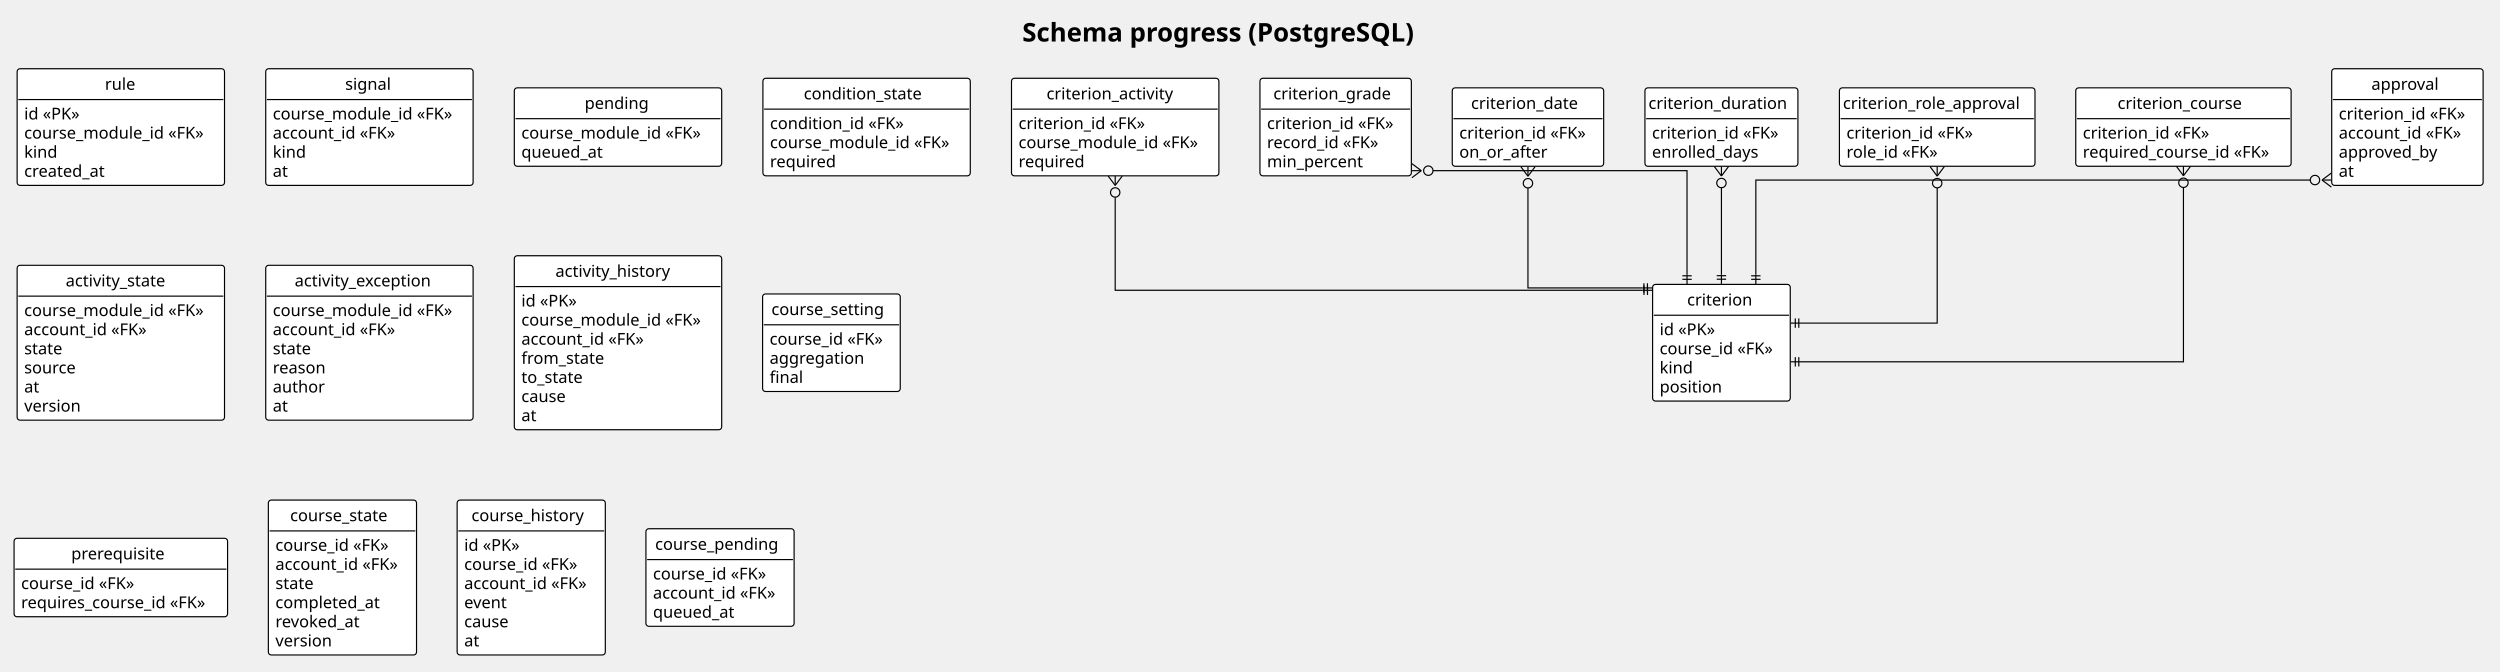
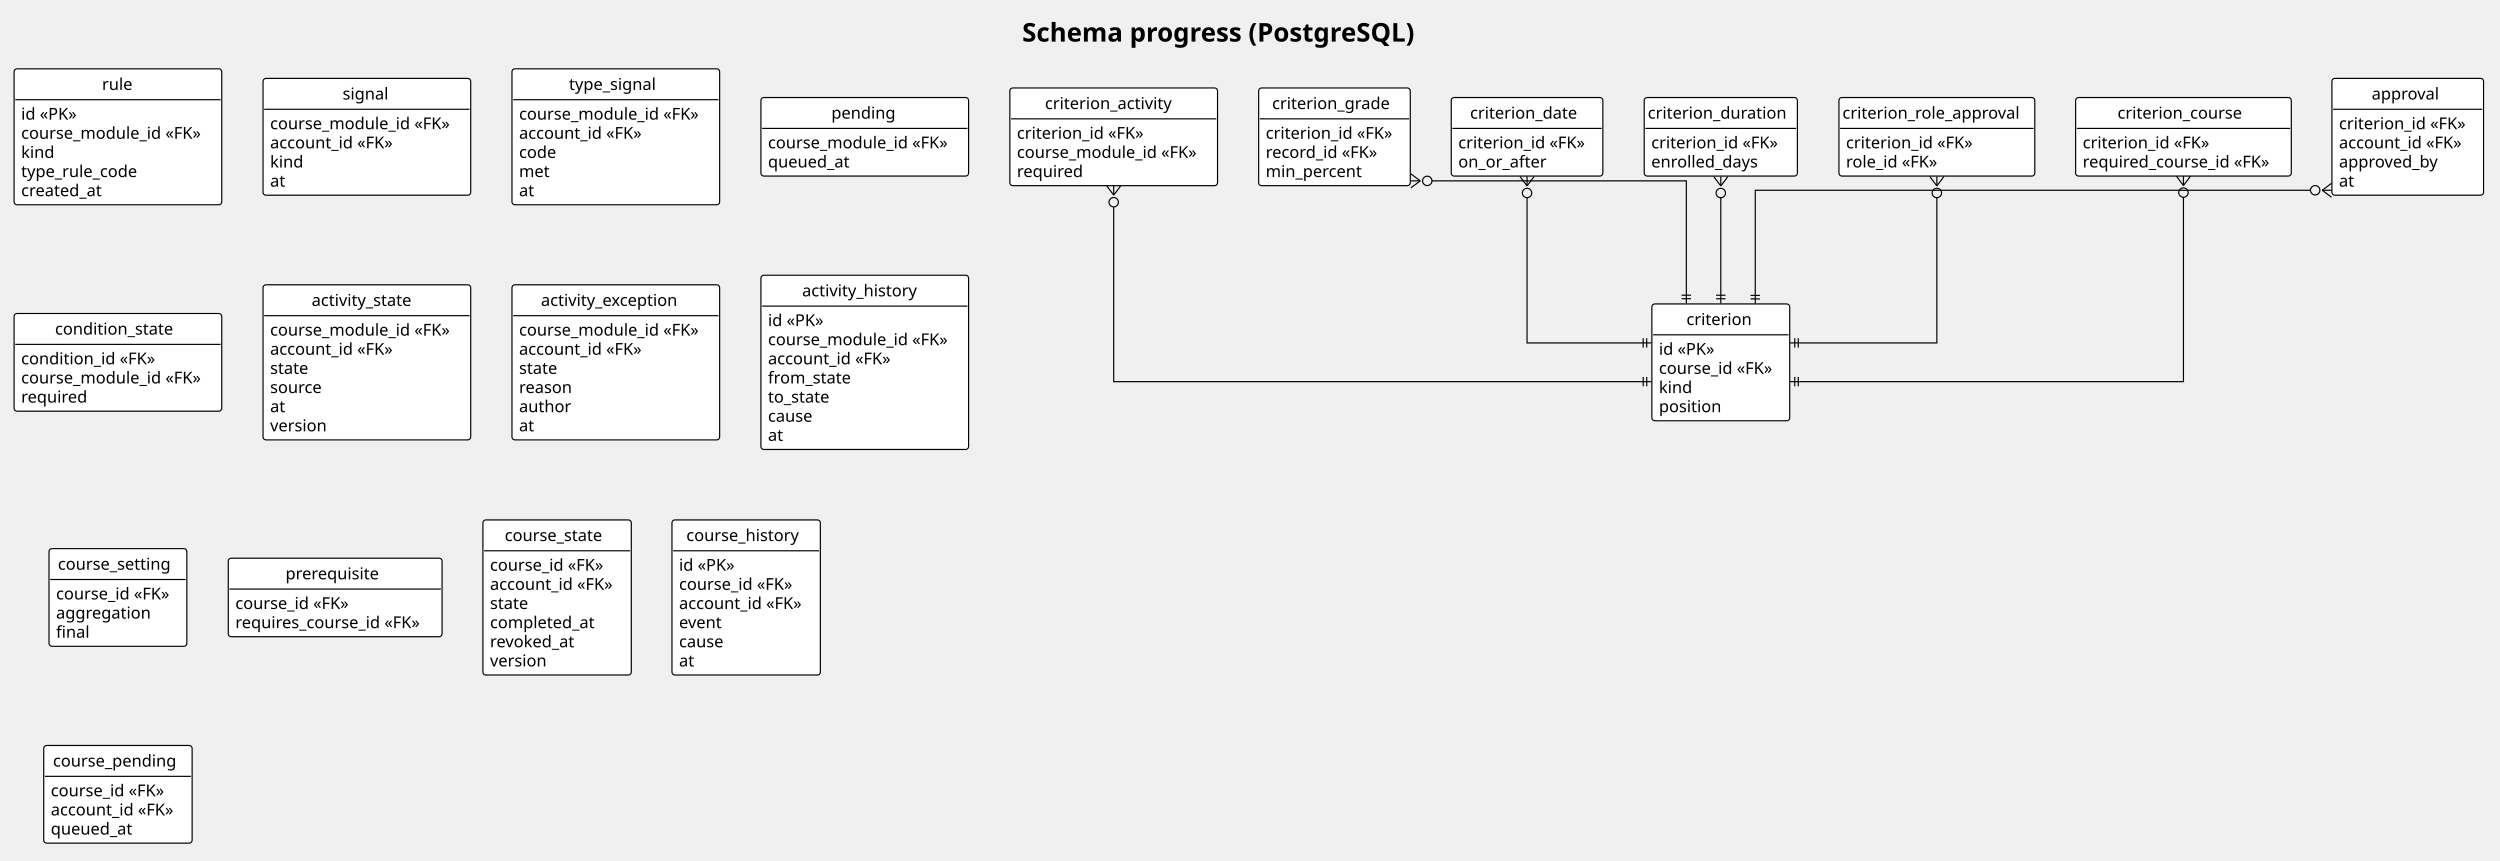
- <svg xmlns="http://www.w3.org/2000/svg" version="1.1" data-diagram-type="CLASS" style="width:2132px;height:573px;background:#FFFFFF;" width="2132px" height="573px" viewBox="0 0 2132 573" zoomAndPan="magnify" preserveAspectRatio="none" contentStyleType="text/css">
+ <svg xmlns="http://www.w3.org/2000/svg" version="1.1" data-diagram-type="CLASS" style="width:2129px;height:733px;background:#FFFFFF;" width="2129px" height="733px" viewBox="0 0 2129 733" zoomAndPan="magnify" preserveAspectRatio="none" contentStyleType="text/css">
  <defs />
  <g font-family="sans-serif" lengthAdjust="spacing">
    <g class="title" data-source-line="5">
-       <text x="871.79" y="35.421" fill="#000" font-size="22" textLength="387.02" font-weight="700" font-family="Verdana">Schema progress (PostgreSQL)</text>
+       <text x="870.485" y="35.421" fill="#000" font-size="22" textLength="387.02" font-weight="700" font-family="Verdana">Schema progress (PostgreSQL)</text>
    </g>
    <g class="entity" data-qualified-name="rule" id="ent0001" data-source-line="7">
-       <rect x="14.61" y="58.609" width="176.855" height="99.484" fill="#FFF" style="stroke:#000;stroke-width:1;" rx="2.5" ry="2.5" />
-       <text x="89.472" y="76.604" fill="#000" font-size="14" textLength="27.132" font-family="Verdana">rule</text>
-       <line x1="15.61" y1="84.906" x2="190.465" y2="84.906" style="stroke:#000;stroke-width:1;" />
-       <text x="20.61" y="101.901" fill="#000" font-size="14" textLength="51.98" font-family="Verdana">id «PK»</text>
-       <text x="20.61" y="118.198" fill="#000" font-size="14" textLength="164.855" font-family="Verdana">course_module_id «FK»</text>
-       <text x="20.61" y="134.495" fill="#000" font-size="14" textLength="29.757" font-family="Verdana">kind</text>
-       <text x="20.61" y="150.792" fill="#000" font-size="14" textLength="74.703" font-family="Verdana">created_at</text>
-     </g>
-     <g class="entity" data-qualified-name="signal" id="ent0002" data-source-line="13">
-       <rect x="226.61" y="58.609" width="176.855" height="99.484" fill="#FFF" style="stroke:#000;stroke-width:1;" rx="2.5" ry="2.5" />
-       <text x="294.332" y="76.604" fill="#000" font-size="14" textLength="41.412" font-family="Verdana">signal</text>
-       <line x1="227.61" y1="84.906" x2="402.465" y2="84.906" style="stroke:#000;stroke-width:1;" />
-       <text x="232.61" y="101.901" fill="#000" font-size="14" textLength="164.855" font-family="Verdana">course_module_id «FK»</text>
-       <text x="232.61" y="118.198" fill="#000" font-size="14" textLength="114.365" font-family="Verdana">account_id «FK»</text>
-       <text x="232.61" y="134.495" fill="#000" font-size="14" textLength="29.757" font-family="Verdana">kind</text>
-       <text x="232.61" y="150.792" fill="#000" font-size="14" textLength="14.068" font-family="Verdana">at</text>
-     </g>
-     <g class="entity" data-qualified-name="pending" id="ent0003" data-source-line="19">
-       <rect x="438.61" y="74.909" width="176.855" height="66.891" fill="#FFF" style="stroke:#000;stroke-width:1;" rx="2.5" ry="2.5" />
-       <text x="498.583" y="92.904" fill="#000" font-size="14" textLength="56.909" font-family="Verdana">pending</text>
-       <line x1="439.61" y1="101.206" x2="614.465" y2="101.206" style="stroke:#000;stroke-width:1;" />
-       <text x="444.61" y="118.201" fill="#000" font-size="14" textLength="164.855" font-family="Verdana">course_module_id «FK»</text>
-       <text x="444.61" y="134.498" fill="#000" font-size="14" textLength="73.814" font-family="Verdana">queued_at</text>
-     </g>
-     <g class="entity" data-qualified-name="condition_state" id="ent0004" data-source-line="23">
-       <rect x="650.61" y="66.759" width="176.855" height="83.188" fill="#FFF" style="stroke:#000;stroke-width:1;" rx="2.5" ry="2.5" />
-       <text x="685.441" y="84.754" fill="#000" font-size="14" textLength="107.194" font-family="Verdana">condition_state</text>
-       <line x1="651.61" y1="93.056" x2="826.465" y2="93.056" style="stroke:#000;stroke-width:1;" />
-       <text x="656.61" y="110.051" fill="#000" font-size="14" textLength="123.32" font-family="Verdana">condition_id «FK»</text>
-       <text x="656.61" y="126.348" fill="#000" font-size="14" textLength="164.855" font-family="Verdana">course_module_id «FK»</text>
-       <text x="656.61" y="142.645" fill="#000" font-size="14" textLength="59.274" font-family="Verdana">required</text>
-     </g>
-     <g class="entity" data-qualified-name="activity_state" id="ent0005" data-source-line="28">
-       <rect x="14.61" y="226.249" width="176.855" height="132.078" fill="#FFF" style="stroke:#000;stroke-width:1;" rx="2.5" ry="2.5" />
-       <text x="56.003" y="244.244" fill="#000" font-size="14" textLength="94.069" font-family="Verdana">activity_state</text>
-       <line x1="15.61" y1="252.546" x2="190.465" y2="252.546" style="stroke:#000;stroke-width:1;" />
-       <text x="20.61" y="269.541" fill="#000" font-size="14" textLength="164.855" font-family="Verdana">course_module_id «FK»</text>
-       <text x="20.61" y="285.838" fill="#000" font-size="14" textLength="114.365" font-family="Verdana">account_id «FK»</text>
-       <text x="20.61" y="302.135" fill="#000" font-size="14" textLength="35.465" font-family="Verdana">state</text>
-       <text x="20.61" y="318.432" fill="#000" font-size="14" textLength="46.799" font-family="Verdana">source</text>
-       <text x="20.61" y="334.729" fill="#000" font-size="14" textLength="14.068" font-family="Verdana">at</text>
-       <text x="20.61" y="351.026" fill="#000" font-size="14" textLength="51.276" font-family="Verdana">version</text>
-     </g>
-     <g class="entity" data-qualified-name="activity_exception" id="ent0006" data-source-line="36">
-       <rect x="226.61" y="226.249" width="176.855" height="132.078" fill="#FFF" style="stroke:#000;stroke-width:1;" rx="2.5" ry="2.5" />
-       <text x="251.279" y="244.244" fill="#000" font-size="14" textLength="127.518" font-family="Verdana">activity_exception</text>
-       <line x1="227.61" y1="252.546" x2="402.465" y2="252.546" style="stroke:#000;stroke-width:1;" />
-       <text x="232.61" y="269.541" fill="#000" font-size="14" textLength="164.855" font-family="Verdana">course_module_id «FK»</text>
-       <text x="232.61" y="285.838" fill="#000" font-size="14" textLength="114.365" font-family="Verdana">account_id «FK»</text>
-       <text x="232.61" y="302.135" fill="#000" font-size="14" textLength="35.465" font-family="Verdana">state</text>
-       <text x="232.61" y="318.432" fill="#000" font-size="14" textLength="47.681" font-family="Verdana">reason</text>
-       <text x="232.61" y="334.729" fill="#000" font-size="14" textLength="46.136" font-family="Verdana">author</text>
-       <text x="232.61" y="351.026" fill="#000" font-size="14" textLength="14.068" font-family="Verdana">at</text>
-     </g>
-     <g class="entity" data-qualified-name="activity_history" id="ent0007" data-source-line="44">
-       <rect x="438.61" y="218.099" width="176.855" height="148.375" fill="#FFF" style="stroke:#000;stroke-width:1;" rx="2.5" ry="2.5" />
-       <text x="473.659" y="236.094" fill="#000" font-size="14" textLength="106.757" font-family="Verdana">activity_history</text>
-       <line x1="439.61" y1="244.396" x2="614.465" y2="244.396" style="stroke:#000;stroke-width:1;" />
-       <text x="444.61" y="261.391" fill="#000" font-size="14" textLength="51.98" font-family="Verdana">id «PK»</text>
-       <text x="444.61" y="277.688" fill="#000" font-size="14" textLength="164.855" font-family="Verdana">course_module_id «FK»</text>
-       <text x="444.61" y="293.985" fill="#000" font-size="14" textLength="114.365" font-family="Verdana">account_id «FK»</text>
-       <text x="444.61" y="310.282" fill="#000" font-size="14" textLength="75.353" font-family="Verdana">from_state</text>
-       <text x="444.61" y="326.579" fill="#000" font-size="14" textLength="56.52" font-family="Verdana">to_state</text>
-       <text x="444.61" y="342.876" fill="#000" font-size="14" textLength="41.057" font-family="Verdana">cause</text>
-       <text x="444.61" y="359.173" fill="#000" font-size="14" textLength="14.068" font-family="Verdana">at</text>
-     </g>
-     <g class="entity" data-qualified-name="course_setting" id="ent0008" data-source-line="53">
-       <rect x="650.34" y="250.689" width="117.39" height="83.188" fill="#FFF" style="stroke:#000;stroke-width:1;" rx="2.5" ry="2.5" />
-       <text x="657.868" y="268.684" fill="#000" font-size="14" textLength="102.334" font-family="Verdana">course_setting</text>
-       <line x1="651.34" y1="276.986" x2="766.73" y2="276.986" style="stroke:#000;stroke-width:1;" />
-       <text x="656.34" y="293.981" fill="#000" font-size="14" textLength="105.39" font-family="Verdana">course_id «FK»</text>
-       <text x="656.34" y="310.278" fill="#000" font-size="14" textLength="85.005" font-family="Verdana">aggregation</text>
-       <text x="656.34" y="326.575" fill="#000" font-size="14" textLength="30.16" font-family="Verdana">final</text>
-     </g>
-     <g class="entity" data-qualified-name="criterion" id="ent0009" data-source-line="58">
-       <rect x="1409.34" y="242.539" width="117.39" height="99.484" fill="#FFF" style="stroke:#000;stroke-width:1;" rx="2.5" ry="2.5" />
-       <text x="1438.77" y="260.534" fill="#000" font-size="14" textLength="58.529" font-family="Verdana">criterion</text>
-       <line x1="1410.34" y1="268.836" x2="1525.73" y2="268.836" style="stroke:#000;stroke-width:1;" />
-       <text x="1415.34" y="285.831" fill="#000" font-size="14" textLength="51.98" font-family="Verdana">id «PK»</text>
-       <text x="1415.34" y="302.128" fill="#000" font-size="14" textLength="105.39" font-family="Verdana">course_id «FK»</text>
-       <text x="1415.34" y="318.425" fill="#000" font-size="14" textLength="29.757" font-family="Verdana">kind</text>
-       <text x="1415.34" y="334.722" fill="#000" font-size="14" textLength="55.453" font-family="Verdana">position</text>
-     </g>
-     <g class="entity" data-qualified-name="criterion_activity" id="ent0010" data-source-line="64">
-       <rect x="862.61" y="66.759" width="176.855" height="83.188" fill="#FFF" style="stroke:#000;stroke-width:1;" rx="2.5" ry="2.5" />
-       <text x="892.471" y="84.754" fill="#000" font-size="14" textLength="117.134" font-family="Verdana">criterion_activity</text>
-       <line x1="863.61" y1="93.056" x2="1038.465" y2="93.056" style="stroke:#000;stroke-width:1;" />
-       <text x="868.61" y="110.051" fill="#000" font-size="14" textLength="117.12" font-family="Verdana">criterion_id «FK»</text>
-       <text x="868.61" y="126.348" fill="#000" font-size="14" textLength="164.855" font-family="Verdana">course_module_id «FK»</text>
-       <text x="868.61" y="142.645" fill="#000" font-size="14" textLength="59.274" font-family="Verdana">required</text>
-     </g>
-     <g class="entity" data-qualified-name="criterion_grade" id="ent0011" data-source-line="69">
-       <rect x="1074.48" y="66.759" width="129.12" height="83.188" fill="#FFF" style="stroke:#000;stroke-width:1;" rx="2.5" ry="2.5" />
-       <text x="1085.915" y="84.754" fill="#000" font-size="14" textLength="106.251" font-family="Verdana">criterion_grade</text>
-       <line x1="1075.48" y1="93.056" x2="1202.6" y2="93.056" style="stroke:#000;stroke-width:1;" />
-       <text x="1080.48" y="110.051" fill="#000" font-size="14" textLength="117.12" font-family="Verdana">criterion_id «FK»</text>
-       <text x="1080.48" y="126.348" fill="#000" font-size="14" textLength="103.865" font-family="Verdana">record_id «FK»</text>
-       <text x="1080.48" y="142.645" fill="#000" font-size="14" textLength="87.329" font-family="Verdana">min_percent</text>
-     </g>
-     <g class="entity" data-qualified-name="criterion_date" id="ent0012" data-source-line="74">
-       <rect x="1238.48" y="74.909" width="129.12" height="66.891" fill="#FFF" style="stroke:#000;stroke-width:1;" rx="2.5" ry="2.5" />
-       <text x="1254.491" y="92.904" fill="#000" font-size="14" textLength="97.098" font-family="Verdana">criterion_date</text>
-       <line x1="1239.48" y1="101.206" x2="1366.6" y2="101.206" style="stroke:#000;stroke-width:1;" />
-       <text x="1244.48" y="118.201" fill="#000" font-size="14" textLength="117.12" font-family="Verdana">criterion_id «FK»</text>
-       <text x="1244.48" y="134.498" fill="#000" font-size="14" textLength="79.126" font-family="Verdana">on_or_after</text>
-     </g>
-     <g class="entity" data-qualified-name="criterion_duration" id="ent0013" data-source-line="78">
-       <rect x="1402.81" y="74.909" width="130.441" height="66.891" fill="#FFF" style="stroke:#000;stroke-width:1;" rx="2.5" ry="2.5" />
-       <text x="1405.81" y="92.904" fill="#000" font-size="14" textLength="124.441" font-family="Verdana">criterion_duration</text>
-       <line x1="1403.81" y1="101.206" x2="1532.251" y2="101.206" style="stroke:#000;stroke-width:1;" />
-       <text x="1408.81" y="118.201" fill="#000" font-size="14" textLength="117.12" font-family="Verdana">criterion_id «FK»</text>
-       <text x="1408.81" y="134.498" fill="#000" font-size="14" textLength="97.132" font-family="Verdana">enrolled_days</text>
-     </g>
-     <g class="entity" data-qualified-name="criterion_role_approval" id="ent0014" data-source-line="82">
-       <rect x="1568.65" y="74.909" width="166.781" height="66.891" fill="#FFF" style="stroke:#000;stroke-width:1;" rx="2.5" ry="2.5" />
-       <text x="1571.65" y="92.904" fill="#000" font-size="14" textLength="160.781" font-family="Verdana">criterion_role_approval</text>
-       <line x1="1569.65" y1="101.206" x2="1734.431" y2="101.206" style="stroke:#000;stroke-width:1;" />
-       <text x="1574.65" y="118.201" fill="#000" font-size="14" textLength="117.12" font-family="Verdana">criterion_id «FK»</text>
-       <text x="1574.65" y="134.498" fill="#000" font-size="14" textLength="85.415" font-family="Verdana">role_id «FK»</text>
-     </g>
-     <g class="entity" data-qualified-name="criterion_course" id="ent0015" data-source-line="86">
-       <rect x="1770.2" y="74.909" width="183.664" height="66.891" fill="#FFF" style="stroke:#000;stroke-width:1;" rx="2.5" ry="2.5" />
-       <text x="1805.868" y="92.904" fill="#000" font-size="14" textLength="112.328" font-family="Verdana">criterion_course</text>
-       <line x1="1771.2" y1="101.206" x2="1952.864" y2="101.206" style="stroke:#000;stroke-width:1;" />
-       <text x="1776.2" y="118.201" fill="#000" font-size="14" textLength="117.12" font-family="Verdana">criterion_id «FK»</text>
-       <text x="1776.2" y="134.498" fill="#000" font-size="14" textLength="171.664" font-family="Verdana">required_course_id «FK»</text>
-     </g>
-     <g class="entity" data-qualified-name="approval" id="ent0016" data-source-line="90">
-       <rect x="1988.48" y="58.609" width="129.12" height="99.484" fill="#FFF" style="stroke:#000;stroke-width:1;" rx="2.5" ry="2.5" />
-       <text x="2022.326" y="76.604" fill="#000" font-size="14" textLength="61.428" font-family="Verdana">approval</text>
-       <line x1="1989.48" y1="84.906" x2="2116.6" y2="84.906" style="stroke:#000;stroke-width:1;" />
-       <text x="1994.48" y="101.901" fill="#000" font-size="14" textLength="117.12" font-family="Verdana">criterion_id «FK»</text>
-       <text x="1994.48" y="118.198" fill="#000" font-size="14" textLength="114.365" font-family="Verdana">account_id «FK»</text>
-       <text x="1994.48" y="134.495" fill="#000" font-size="14" textLength="90.631" font-family="Verdana">approved_by</text>
-       <text x="1994.48" y="150.792" fill="#000" font-size="14" textLength="14.068" font-family="Verdana">at</text>
-     </g>
-     <g class="entity" data-qualified-name="prerequisite" id="ent0017" data-source-line="96">
-       <rect x="12" y="459.069" width="182.071" height="66.891" fill="#FFF" style="stroke:#000;stroke-width:1;" rx="2.5" ry="2.5" />
-       <text x="60.755" y="477.064" fill="#000" font-size="14" textLength="84.561" font-family="Verdana">prerequisite</text>
-       <line x1="13" y1="485.366" x2="193.071" y2="485.366" style="stroke:#000;stroke-width:1;" />
-       <text x="18" y="502.361" fill="#000" font-size="14" textLength="105.39" font-family="Verdana">course_id «FK»</text>
-       <text x="18" y="518.658" fill="#000" font-size="14" textLength="170.071" font-family="Verdana">requires_course_id «FK»</text>
-     </g>
-     <g class="entity" data-qualified-name="course_state" id="ent0018" data-source-line="100">
-       <rect x="228.85" y="426.469" width="126.365" height="132.078" fill="#FFF" style="stroke:#000;stroke-width:1;" rx="2.5" ry="2.5" />
-       <text x="247.401" y="444.464" fill="#000" font-size="14" textLength="89.264" font-family="Verdana">course_state</text>
-       <line x1="229.85" y1="452.766" x2="354.215" y2="452.766" style="stroke:#000;stroke-width:1;" />
-       <text x="234.85" y="469.761" fill="#000" font-size="14" textLength="105.39" font-family="Verdana">course_id «FK»</text>
-       <text x="234.85" y="486.058" fill="#000" font-size="14" textLength="114.365" font-family="Verdana">account_id «FK»</text>
-       <text x="234.85" y="502.355" fill="#000" font-size="14" textLength="35.465" font-family="Verdana">state</text>
-       <text x="234.85" y="518.652" fill="#000" font-size="14" textLength="95.348" font-family="Verdana">completed_at</text>
-       <text x="234.85" y="534.949" fill="#000" font-size="14" textLength="77.896" font-family="Verdana">revoked_at</text>
-       <text x="234.85" y="551.246" fill="#000" font-size="14" textLength="51.276" font-family="Verdana">version</text>
-     </g>
-     <g class="entity" data-qualified-name="course_history" id="ent0019" data-source-line="108">
-       <rect x="389.85" y="426.469" width="126.365" height="132.078" fill="#FFF" style="stroke:#000;stroke-width:1;" rx="2.5" ry="2.5" />
-       <text x="402.057" y="444.464" fill="#000" font-size="14" textLength="101.951" font-family="Verdana">course_history</text>
-       <line x1="390.85" y1="452.766" x2="515.215" y2="452.766" style="stroke:#000;stroke-width:1;" />
-       <text x="395.85" y="469.761" fill="#000" font-size="14" textLength="51.98" font-family="Verdana">id «PK»</text>
-       <text x="395.85" y="486.058" fill="#000" font-size="14" textLength="105.39" font-family="Verdana">course_id «FK»</text>
-       <text x="395.85" y="502.355" fill="#000" font-size="14" textLength="114.365" font-family="Verdana">account_id «FK»</text>
-       <text x="395.85" y="518.652" fill="#000" font-size="14" textLength="39.874" font-family="Verdana">event</text>
-       <text x="395.85" y="534.949" fill="#000" font-size="14" textLength="41.057" font-family="Verdana">cause</text>
-       <text x="395.85" y="551.246" fill="#000" font-size="14" textLength="14.068" font-family="Verdana">at</text>
-     </g>
-     <g class="entity" data-qualified-name="course_pending" id="ent0020" data-source-line="116">
-       <rect x="550.85" y="450.919" width="126.365" height="83.188" fill="#FFF" style="stroke:#000;stroke-width:1;" rx="2.5" ry="2.5" />
-       <text x="558.679" y="468.914" fill="#000" font-size="14" textLength="110.708" font-family="Verdana">course_pending</text>
-       <line x1="551.85" y1="477.216" x2="676.215" y2="477.216" style="stroke:#000;stroke-width:1;" />
-       <text x="556.85" y="494.211" fill="#000" font-size="14" textLength="105.39" font-family="Verdana">course_id «FK»</text>
-       <text x="556.85" y="510.508" fill="#000" font-size="14" textLength="114.365" font-family="Verdana">account_id «FK»</text>
-       <text x="556.85" y="526.805" fill="#000" font-size="14" textLength="73.814" font-family="Verdana">queued_at</text>
-     </g>
-     <g class="link" data-entity-1="ent0010" data-entity-2="ent0009" id="lnk21" data-source-line="122" data-link-type="crowfoot">
-       <path d="M951.04,168.119 C951.04,209.119 951.04,247.549 951.04,247.549 C951.04,247.549 1265.33,247.549 1400.98,247.549" style="stroke:#000;stroke-width:1;" fill="none" id="criterion_activity-criterion" codeLine="122" />
-       <line x1="951.04" y1="158.119" x2="945.04" y2="150.119" style="stroke:#000;stroke-width:1;" />
-       <line x1="951.04" y1="158.119" x2="957.04" y2="150.119" style="stroke:#000;stroke-width:1;" />
-       <line x1="951.04" y1="158.119" x2="951.04" y2="150.119" style="stroke:#000;stroke-width:1;" />
-       <ellipse cx="951.04" cy="164.119" rx="4" ry="4" fill="none" style="stroke:#000;stroke-width:1;" />
-       <line x1="1404.98" y1="243.549" x2="1404.98" y2="251.549" style="stroke:#000;stroke-width:1;" />
-       <line x1="1401.98" y1="243.549" x2="1401.98" y2="251.549" style="stroke:#000;stroke-width:1;" />
-       <line x1="1400.98" y1="247.549" x2="1408.98" y2="247.549" style="stroke:#000;stroke-width:1;" />
-     </g>
-     <g class="link" data-entity-1="ent0011" data-entity-2="ent0009" id="lnk22" data-source-line="123" data-link-type="crowfoot">
-       <path d="M1222.06,145.549 C1310.19,145.549 1438.69,145.549 1438.69,145.549 C1438.69,145.549 1438.69,191.689 1438.69,234.199" style="stroke:#000;stroke-width:1;" fill="none" id="criterion_grade-criterion" codeLine="123" />
-       <line x1="1212.06" y1="145.549" x2="1204.06" y2="151.549" style="stroke:#000;stroke-width:1;" />
-       <line x1="1212.06" y1="145.549" x2="1204.06" y2="139.549" style="stroke:#000;stroke-width:1;" />
-       <line x1="1212.06" y1="145.549" x2="1204.06" y2="145.549" style="stroke:#000;stroke-width:1;" />
-       <ellipse cx="1218.06" cy="145.549" rx="4" ry="4" fill="none" style="stroke:#000;stroke-width:1;" />
-       <line x1="1442.69" y1="238.199" x2="1434.69" y2="238.199" style="stroke:#000;stroke-width:1;" />
-       <line x1="1442.69" y1="235.199" x2="1434.69" y2="235.199" style="stroke:#000;stroke-width:1;" />
-       <line x1="1438.69" y1="234.199" x2="1438.69" y2="242.199" style="stroke:#000;stroke-width:1;" />
-     </g>
-     <g class="link" data-entity-1="ent0012" data-entity-2="ent0009" id="lnk23" data-source-line="124" data-link-type="crowfoot">
-       <path d="M1303.04,160.269 C1303.04,200.899 1303.04,245.549 1303.04,245.549 C1303.04,245.549 1353.59,245.549 1400.93,245.549" style="stroke:#000;stroke-width:1;" fill="none" id="criterion_date-criterion" codeLine="124" />
-       <line x1="1303.04" y1="150.269" x2="1297.04" y2="142.269" style="stroke:#000;stroke-width:1;" />
-       <line x1="1303.04" y1="150.269" x2="1309.04" y2="142.269" style="stroke:#000;stroke-width:1;" />
-       <line x1="1303.04" y1="150.269" x2="1303.04" y2="142.269" style="stroke:#000;stroke-width:1;" />
-       <ellipse cx="1303.04" cy="156.269" rx="4" ry="4" fill="none" style="stroke:#000;stroke-width:1;" />
-       <line x1="1404.93" y1="241.549" x2="1404.93" y2="249.549" style="stroke:#000;stroke-width:1;" />
-       <line x1="1401.93" y1="241.549" x2="1401.93" y2="249.549" style="stroke:#000;stroke-width:1;" />
-       <line x1="1400.93" y1="245.549" x2="1408.93" y2="245.549" style="stroke:#000;stroke-width:1;" />
-     </g>
-     <g class="link" data-entity-1="ent0013" data-entity-2="ent0009" id="lnk24" data-source-line="125" data-link-type="crowfoot">
-       <path d="M1468.04,160.089 C1468.04,188.089 1468.04,202.329 1468.04,234.109" style="stroke:#000;stroke-width:1;" fill="none" id="criterion_duration-criterion" codeLine="125" />
-       <line x1="1468.04" y1="150.089" x2="1462.04" y2="142.089" style="stroke:#000;stroke-width:1;" />
-       <line x1="1468.04" y1="150.089" x2="1474.04" y2="142.089" style="stroke:#000;stroke-width:1;" />
-       <line x1="1468.04" y1="150.089" x2="1468.04" y2="142.089" style="stroke:#000;stroke-width:1;" />
-       <ellipse cx="1468.04" cy="156.089" rx="4" ry="4" fill="none" style="stroke:#000;stroke-width:1;" />
-       <line x1="1472.04" y1="238.109" x2="1464.04" y2="238.109" style="stroke:#000;stroke-width:1;" />
-       <line x1="1472.04" y1="235.109" x2="1464.04" y2="235.109" style="stroke:#000;stroke-width:1;" />
-       <line x1="1468.04" y1="234.109" x2="1468.04" y2="242.109" style="stroke:#000;stroke-width:1;" />
-     </g>
-     <g class="link" data-entity-1="ent0014" data-entity-2="ent0009" id="lnk25" data-source-line="126" data-link-type="crowfoot">
-       <path d="M1652.04,160.189 C1652.04,209.039 1652.04,275.549 1652.04,275.549 C1652.04,275.549 1588.83,275.549 1535.01,275.549" style="stroke:#000;stroke-width:1;" fill="none" id="criterion_role_approval-criterion" codeLine="126" />
-       <line x1="1652.04" y1="150.189" x2="1646.04" y2="142.189" style="stroke:#000;stroke-width:1;" />
-       <line x1="1652.04" y1="150.189" x2="1658.04" y2="142.189" style="stroke:#000;stroke-width:1;" />
-       <line x1="1652.04" y1="150.189" x2="1652.04" y2="142.189" style="stroke:#000;stroke-width:1;" />
-       <ellipse cx="1652.04" cy="156.189" rx="4" ry="4" fill="none" style="stroke:#000;stroke-width:1;" />
-       <line x1="1531.01" y1="279.549" x2="1531.01" y2="271.549" style="stroke:#000;stroke-width:1;" />
-       <line x1="1534.01" y1="279.549" x2="1534.01" y2="271.549" style="stroke:#000;stroke-width:1;" />
-       <line x1="1535.01" y1="275.549" x2="1527.01" y2="275.549" style="stroke:#000;stroke-width:1;" />
-     </g>
-     <g class="link" data-entity-1="ent0015" data-entity-2="ent0009" id="lnk26" data-source-line="127" data-link-type="crowfoot">
-       <path d="M1862.04,159.859 C1862.04,216.849 1862.04,308.549 1862.04,308.549 C1862.04,308.549 1644.93,308.549 1535.02,308.549" style="stroke:#000;stroke-width:1;" fill="none" id="criterion_course-criterion" codeLine="127" />
-       <line x1="1862.04" y1="149.859" x2="1856.04" y2="141.859" style="stroke:#000;stroke-width:1;" />
-       <line x1="1862.04" y1="149.859" x2="1868.04" y2="141.859" style="stroke:#000;stroke-width:1;" />
-       <line x1="1862.04" y1="149.859" x2="1862.04" y2="141.859" style="stroke:#000;stroke-width:1;" />
-       <ellipse cx="1862.04" cy="155.859" rx="4" ry="4" fill="none" style="stroke:#000;stroke-width:1;" />
-       <line x1="1531.02" y1="312.549" x2="1531.02" y2="304.549" style="stroke:#000;stroke-width:1;" />
-       <line x1="1534.02" y1="312.549" x2="1534.02" y2="304.549" style="stroke:#000;stroke-width:1;" />
-       <line x1="1535.02" y1="308.549" x2="1527.02" y2="308.549" style="stroke:#000;stroke-width:1;" />
-     </g>
-     <g class="link" data-entity-1="ent0016" data-entity-2="ent0009" id="lnk27" data-source-line="128" data-link-type="crowfoot">
-       <path d="M1970.21,153.549 C1823.63,153.549 1497.38,153.549 1497.38,153.549 C1497.38,153.549 1497.38,194.459 1497.38,234.199" style="stroke:#000;stroke-width:1;" fill="none" id="approval-criterion" codeLine="128" />
-       <line x1="1980.21" y1="153.549" x2="1988.21" y2="147.549" style="stroke:#000;stroke-width:1;" />
-       <line x1="1980.21" y1="153.549" x2="1988.21" y2="159.549" style="stroke:#000;stroke-width:1;" />
-       <line x1="1980.21" y1="153.549" x2="1988.21" y2="153.549" style="stroke:#000;stroke-width:1;" />
-       <ellipse cx="1974.21" cy="153.549" rx="4" ry="4" fill="none" style="stroke:#000;stroke-width:1;" />
-       <line x1="1501.38" y1="238.199" x2="1493.38" y2="238.199" style="stroke:#000;stroke-width:1;" />
-       <line x1="1501.38" y1="235.199" x2="1493.38" y2="235.199" style="stroke:#000;stroke-width:1;" />
-       <line x1="1497.38" y1="234.199" x2="1497.38" y2="242.199" style="stroke:#000;stroke-width:1;" />
+       <rect x="12" y="58.609" width="176.855" height="115.781" fill="#FFF" style="stroke:#000;stroke-width:1;" rx="2.5" ry="2.5" />
+       <text x="86.862" y="76.604" fill="#000" font-size="14" textLength="27.132" font-family="Verdana">rule</text>
+       <line x1="13" y1="84.906" x2="187.855" y2="84.906" style="stroke:#000;stroke-width:1;" />
+       <text x="18" y="101.901" fill="#000" font-size="14" textLength="51.98" font-family="Verdana">id «PK»</text>
+       <text x="18" y="118.198" fill="#000" font-size="14" textLength="164.855" font-family="Verdana">course_module_id «FK»</text>
+       <text x="18" y="134.495" fill="#000" font-size="14" textLength="29.757" font-family="Verdana">kind</text>
+       <text x="18" y="150.792" fill="#000" font-size="14" textLength="106.169" font-family="Verdana">type_rule_code</text>
+       <text x="18" y="167.089" fill="#000" font-size="14" textLength="74.703" font-family="Verdana">created_at</text>
+     </g>
+     <g class="entity" data-qualified-name="signal" id="ent0002" data-source-line="14">
+       <rect x="224" y="66.759" width="176.855" height="99.484" fill="#FFF" style="stroke:#000;stroke-width:1;" rx="2.5" ry="2.5" />
+       <text x="291.722" y="84.754" fill="#000" font-size="14" textLength="41.412" font-family="Verdana">signal</text>
+       <line x1="225" y1="93.056" x2="399.855" y2="93.056" style="stroke:#000;stroke-width:1;" />
+       <text x="230" y="110.051" fill="#000" font-size="14" textLength="164.855" font-family="Verdana">course_module_id «FK»</text>
+       <text x="230" y="126.348" fill="#000" font-size="14" textLength="114.365" font-family="Verdana">account_id «FK»</text>
+       <text x="230" y="142.645" fill="#000" font-size="14" textLength="29.757" font-family="Verdana">kind</text>
+       <text x="230" y="158.942" fill="#000" font-size="14" textLength="14.068" font-family="Verdana">at</text>
+     </g>
+     <g class="entity" data-qualified-name="type_signal" id="ent0003" data-source-line="20">
+       <rect x="436" y="58.609" width="176.855" height="115.781" fill="#FFF" style="stroke:#000;stroke-width:1;" rx="2.5" ry="2.5" />
+       <text x="484.584" y="76.604" fill="#000" font-size="14" textLength="79.687" font-family="Verdana">type_signal</text>
+       <line x1="437" y1="84.906" x2="611.855" y2="84.906" style="stroke:#000;stroke-width:1;" />
+       <text x="442" y="101.901" fill="#000" font-size="14" textLength="164.855" font-family="Verdana">course_module_id «FK»</text>
+       <text x="442" y="118.198" fill="#000" font-size="14" textLength="114.365" font-family="Verdana">account_id «FK»</text>
+       <text x="442" y="134.495" fill="#000" font-size="14" textLength="33.763" font-family="Verdana">code</text>
+       <text x="442" y="150.792" fill="#000" font-size="14" textLength="27.74" font-family="Verdana">met</text>
+       <text x="442" y="167.089" fill="#000" font-size="14" textLength="14.068" font-family="Verdana">at</text>
+     </g>
+     <g class="entity" data-qualified-name="pending" id="ent0004" data-source-line="27">
+       <rect x="648" y="83.049" width="176.855" height="66.891" fill="#FFF" style="stroke:#000;stroke-width:1;" rx="2.5" ry="2.5" />
+       <text x="707.973" y="101.044" fill="#000" font-size="14" textLength="56.909" font-family="Verdana">pending</text>
+       <line x1="649" y1="109.346" x2="823.855" y2="109.346" style="stroke:#000;stroke-width:1;" />
+       <text x="654" y="126.341" fill="#000" font-size="14" textLength="164.855" font-family="Verdana">course_module_id «FK»</text>
+       <text x="654" y="142.638" fill="#000" font-size="14" textLength="73.814" font-family="Verdana">queued_at</text>
+     </g>
+     <g class="entity" data-qualified-name="condition_state" id="ent0005" data-source-line="31">
+       <rect x="12" y="266.979" width="176.855" height="83.188" fill="#FFF" style="stroke:#000;stroke-width:1;" rx="2.5" ry="2.5" />
+       <text x="46.831" y="284.974" fill="#000" font-size="14" textLength="107.194" font-family="Verdana">condition_state</text>
+       <line x1="13" y1="293.276" x2="187.855" y2="293.276" style="stroke:#000;stroke-width:1;" />
+       <text x="18" y="310.271" fill="#000" font-size="14" textLength="123.32" font-family="Verdana">condition_id «FK»</text>
+       <text x="18" y="326.568" fill="#000" font-size="14" textLength="164.855" font-family="Verdana">course_module_id «FK»</text>
+       <text x="18" y="342.865" fill="#000" font-size="14" textLength="59.274" font-family="Verdana">required</text>
+     </g>
+     <g class="entity" data-qualified-name="activity_state" id="ent0006" data-source-line="36">
+       <rect x="224" y="242.539" width="176.855" height="132.078" fill="#FFF" style="stroke:#000;stroke-width:1;" rx="2.5" ry="2.5" />
+       <text x="265.393" y="260.534" fill="#000" font-size="14" textLength="94.069" font-family="Verdana">activity_state</text>
+       <line x1="225" y1="268.836" x2="399.855" y2="268.836" style="stroke:#000;stroke-width:1;" />
+       <text x="230" y="285.831" fill="#000" font-size="14" textLength="164.855" font-family="Verdana">course_module_id «FK»</text>
+       <text x="230" y="302.128" fill="#000" font-size="14" textLength="114.365" font-family="Verdana">account_id «FK»</text>
+       <text x="230" y="318.425" fill="#000" font-size="14" textLength="35.465" font-family="Verdana">state</text>
+       <text x="230" y="334.722" fill="#000" font-size="14" textLength="46.799" font-family="Verdana">source</text>
+       <text x="230" y="351.019" fill="#000" font-size="14" textLength="14.068" font-family="Verdana">at</text>
+       <text x="230" y="367.316" fill="#000" font-size="14" textLength="51.276" font-family="Verdana">version</text>
+     </g>
+     <g class="entity" data-qualified-name="activity_exception" id="ent0007" data-source-line="44">
+       <rect x="436" y="242.539" width="176.855" height="132.078" fill="#FFF" style="stroke:#000;stroke-width:1;" rx="2.5" ry="2.5" />
+       <text x="460.669" y="260.534" fill="#000" font-size="14" textLength="127.518" font-family="Verdana">activity_exception</text>
+       <line x1="437" y1="268.836" x2="611.855" y2="268.836" style="stroke:#000;stroke-width:1;" />
+       <text x="442" y="285.831" fill="#000" font-size="14" textLength="164.855" font-family="Verdana">course_module_id «FK»</text>
+       <text x="442" y="302.128" fill="#000" font-size="14" textLength="114.365" font-family="Verdana">account_id «FK»</text>
+       <text x="442" y="318.425" fill="#000" font-size="14" textLength="35.465" font-family="Verdana">state</text>
+       <text x="442" y="334.722" fill="#000" font-size="14" textLength="47.681" font-family="Verdana">reason</text>
+       <text x="442" y="351.019" fill="#000" font-size="14" textLength="46.136" font-family="Verdana">author</text>
+       <text x="442" y="367.316" fill="#000" font-size="14" textLength="14.068" font-family="Verdana">at</text>
+     </g>
+     <g class="entity" data-qualified-name="activity_history" id="ent0008" data-source-line="52">
+       <rect x="648" y="234.389" width="176.855" height="148.375" fill="#FFF" style="stroke:#000;stroke-width:1;" rx="2.5" ry="2.5" />
+       <text x="683.049" y="252.384" fill="#000" font-size="14" textLength="106.757" font-family="Verdana">activity_history</text>
+       <line x1="649" y1="260.686" x2="823.855" y2="260.686" style="stroke:#000;stroke-width:1;" />
+       <text x="654" y="277.681" fill="#000" font-size="14" textLength="51.98" font-family="Verdana">id «PK»</text>
+       <text x="654" y="293.978" fill="#000" font-size="14" textLength="164.855" font-family="Verdana">course_module_id «FK»</text>
+       <text x="654" y="310.275" fill="#000" font-size="14" textLength="114.365" font-family="Verdana">account_id «FK»</text>
+       <text x="654" y="326.572" fill="#000" font-size="14" textLength="75.353" font-family="Verdana">from_state</text>
+       <text x="654" y="342.869" fill="#000" font-size="14" textLength="56.52" font-family="Verdana">to_state</text>
+       <text x="654" y="359.166" fill="#000" font-size="14" textLength="41.057" font-family="Verdana">cause</text>
+       <text x="654" y="375.463" fill="#000" font-size="14" textLength="14.068" font-family="Verdana">at</text>
+     </g>
+     <g class="entity" data-qualified-name="course_setting" id="ent0009" data-source-line="61">
+       <rect x="41.73" y="467.209" width="117.39" height="83.188" fill="#FFF" style="stroke:#000;stroke-width:1;" rx="2.5" ry="2.5" />
+       <text x="49.258" y="485.204" fill="#000" font-size="14" textLength="102.334" font-family="Verdana">course_setting</text>
+       <line x1="42.73" y1="493.506" x2="158.12" y2="493.506" style="stroke:#000;stroke-width:1;" />
+       <text x="47.73" y="510.501" fill="#000" font-size="14" textLength="105.39" font-family="Verdana">course_id «FK»</text>
+       <text x="47.73" y="526.798" fill="#000" font-size="14" textLength="85.005" font-family="Verdana">aggregation</text>
+       <text x="47.73" y="543.095" fill="#000" font-size="14" textLength="30.16" font-family="Verdana">final</text>
+     </g>
+     <g class="entity" data-qualified-name="criterion" id="ent0010" data-source-line="66">
+       <rect x="1406.73" y="258.829" width="117.39" height="99.484" fill="#FFF" style="stroke:#000;stroke-width:1;" rx="2.5" ry="2.5" />
+       <text x="1436.16" y="276.824" fill="#000" font-size="14" textLength="58.529" font-family="Verdana">criterion</text>
+       <line x1="1407.73" y1="285.126" x2="1523.12" y2="285.126" style="stroke:#000;stroke-width:1;" />
+       <text x="1412.73" y="302.121" fill="#000" font-size="14" textLength="51.98" font-family="Verdana">id «PK»</text>
+       <text x="1412.73" y="318.418" fill="#000" font-size="14" textLength="105.39" font-family="Verdana">course_id «FK»</text>
+       <text x="1412.73" y="334.715" fill="#000" font-size="14" textLength="29.757" font-family="Verdana">kind</text>
+       <text x="1412.73" y="351.012" fill="#000" font-size="14" textLength="55.453" font-family="Verdana">position</text>
+     </g>
+     <g class="entity" data-qualified-name="criterion_activity" id="ent0011" data-source-line="72">
+       <rect x="860" y="74.909" width="176.855" height="83.188" fill="#FFF" style="stroke:#000;stroke-width:1;" rx="2.5" ry="2.5" />
+       <text x="889.861" y="92.904" fill="#000" font-size="14" textLength="117.134" font-family="Verdana">criterion_activity</text>
+       <line x1="861" y1="101.206" x2="1035.855" y2="101.206" style="stroke:#000;stroke-width:1;" />
+       <text x="866" y="118.201" fill="#000" font-size="14" textLength="117.12" font-family="Verdana">criterion_id «FK»</text>
+       <text x="866" y="134.498" fill="#000" font-size="14" textLength="164.855" font-family="Verdana">course_module_id «FK»</text>
+       <text x="866" y="150.795" fill="#000" font-size="14" textLength="59.274" font-family="Verdana">required</text>
+     </g>
+     <g class="entity" data-qualified-name="criterion_grade" id="ent0012" data-source-line="77">
+       <rect x="1071.87" y="74.909" width="129.12" height="83.188" fill="#FFF" style="stroke:#000;stroke-width:1;" rx="2.5" ry="2.5" />
+       <text x="1083.305" y="92.904" fill="#000" font-size="14" textLength="106.251" font-family="Verdana">criterion_grade</text>
+       <line x1="1072.87" y1="101.206" x2="1199.99" y2="101.206" style="stroke:#000;stroke-width:1;" />
+       <text x="1077.87" y="118.201" fill="#000" font-size="14" textLength="117.12" font-family="Verdana">criterion_id «FK»</text>
+       <text x="1077.87" y="134.498" fill="#000" font-size="14" textLength="103.865" font-family="Verdana">record_id «FK»</text>
+       <text x="1077.87" y="150.795" fill="#000" font-size="14" textLength="87.329" font-family="Verdana">min_percent</text>
+     </g>
+     <g class="entity" data-qualified-name="criterion_date" id="ent0013" data-source-line="82">
+       <rect x="1235.87" y="83.049" width="129.12" height="66.891" fill="#FFF" style="stroke:#000;stroke-width:1;" rx="2.5" ry="2.5" />
+       <text x="1251.881" y="101.044" fill="#000" font-size="14" textLength="97.098" font-family="Verdana">criterion_date</text>
+       <line x1="1236.87" y1="109.346" x2="1363.99" y2="109.346" style="stroke:#000;stroke-width:1;" />
+       <text x="1241.87" y="126.341" fill="#000" font-size="14" textLength="117.12" font-family="Verdana">criterion_id «FK»</text>
+       <text x="1241.87" y="142.638" fill="#000" font-size="14" textLength="79.126" font-family="Verdana">on_or_after</text>
+     </g>
+     <g class="entity" data-qualified-name="criterion_duration" id="ent0014" data-source-line="86">
+       <rect x="1400.21" y="83.049" width="130.441" height="66.891" fill="#FFF" style="stroke:#000;stroke-width:1;" rx="2.5" ry="2.5" />
+       <text x="1403.21" y="101.044" fill="#000" font-size="14" textLength="124.441" font-family="Verdana">criterion_duration</text>
+       <line x1="1401.21" y1="109.346" x2="1529.651" y2="109.346" style="stroke:#000;stroke-width:1;" />
+       <text x="1406.21" y="126.341" fill="#000" font-size="14" textLength="117.12" font-family="Verdana">criterion_id «FK»</text>
+       <text x="1406.21" y="142.638" fill="#000" font-size="14" textLength="97.132" font-family="Verdana">enrolled_days</text>
+     </g>
+     <g class="entity" data-qualified-name="criterion_role_approval" id="ent0015" data-source-line="90">
+       <rect x="1566.04" y="83.049" width="166.781" height="66.891" fill="#FFF" style="stroke:#000;stroke-width:1;" rx="2.5" ry="2.5" />
+       <text x="1569.04" y="101.044" fill="#000" font-size="14" textLength="160.781" font-family="Verdana">criterion_role_approval</text>
+       <line x1="1567.04" y1="109.346" x2="1731.821" y2="109.346" style="stroke:#000;stroke-width:1;" />
+       <text x="1572.04" y="126.341" fill="#000" font-size="14" textLength="117.12" font-family="Verdana">criterion_id «FK»</text>
+       <text x="1572.04" y="142.638" fill="#000" font-size="14" textLength="85.415" font-family="Verdana">role_id «FK»</text>
+     </g>
+     <g class="entity" data-qualified-name="criterion_course" id="ent0016" data-source-line="94">
+       <rect x="1767.6" y="83.049" width="183.664" height="66.891" fill="#FFF" style="stroke:#000;stroke-width:1;" rx="2.5" ry="2.5" />
+       <text x="1803.268" y="101.044" fill="#000" font-size="14" textLength="112.328" font-family="Verdana">criterion_course</text>
+       <line x1="1768.6" y1="109.346" x2="1950.264" y2="109.346" style="stroke:#000;stroke-width:1;" />
+       <text x="1773.6" y="126.341" fill="#000" font-size="14" textLength="117.12" font-family="Verdana">criterion_id «FK»</text>
+       <text x="1773.6" y="142.638" fill="#000" font-size="14" textLength="171.664" font-family="Verdana">required_course_id «FK»</text>
+     </g>
+     <g class="entity" data-qualified-name="approval" id="ent0017" data-source-line="98">
+       <rect x="1985.87" y="66.759" width="129.12" height="99.484" fill="#FFF" style="stroke:#000;stroke-width:1;" rx="2.5" ry="2.5" />
+       <text x="2019.716" y="84.754" fill="#000" font-size="14" textLength="61.428" font-family="Verdana">approval</text>
+       <line x1="1986.87" y1="93.056" x2="2113.99" y2="93.056" style="stroke:#000;stroke-width:1;" />
+       <text x="1991.87" y="110.051" fill="#000" font-size="14" textLength="117.12" font-family="Verdana">criterion_id «FK»</text>
+       <text x="1991.87" y="126.348" fill="#000" font-size="14" textLength="114.365" font-family="Verdana">account_id «FK»</text>
+       <text x="1991.87" y="142.645" fill="#000" font-size="14" textLength="90.631" font-family="Verdana">approved_by</text>
+       <text x="1991.87" y="158.942" fill="#000" font-size="14" textLength="14.068" font-family="Verdana">at</text>
+     </g>
+     <g class="entity" data-qualified-name="prerequisite" id="ent0018" data-source-line="104">
+       <rect x="194.39" y="475.359" width="182.071" height="66.891" fill="#FFF" style="stroke:#000;stroke-width:1;" rx="2.5" ry="2.5" />
+       <text x="243.145" y="493.354" fill="#000" font-size="14" textLength="84.561" font-family="Verdana">prerequisite</text>
+       <line x1="195.39" y1="501.656" x2="375.461" y2="501.656" style="stroke:#000;stroke-width:1;" />
+       <text x="200.39" y="518.651" fill="#000" font-size="14" textLength="105.39" font-family="Verdana">course_id «FK»</text>
+       <text x="200.39" y="534.948" fill="#000" font-size="14" textLength="170.071" font-family="Verdana">requires_course_id «FK»</text>
+     </g>
+     <g class="entity" data-qualified-name="course_state" id="ent0019" data-source-line="108">
+       <rect x="411.25" y="442.759" width="126.365" height="132.078" fill="#FFF" style="stroke:#000;stroke-width:1;" rx="2.5" ry="2.5" />
+       <text x="429.801" y="460.754" fill="#000" font-size="14" textLength="89.264" font-family="Verdana">course_state</text>
+       <line x1="412.25" y1="469.056" x2="536.615" y2="469.056" style="stroke:#000;stroke-width:1;" />
+       <text x="417.25" y="486.051" fill="#000" font-size="14" textLength="105.39" font-family="Verdana">course_id «FK»</text>
+       <text x="417.25" y="502.348" fill="#000" font-size="14" textLength="114.365" font-family="Verdana">account_id «FK»</text>
+       <text x="417.25" y="518.645" fill="#000" font-size="14" textLength="35.465" font-family="Verdana">state</text>
+       <text x="417.25" y="534.942" fill="#000" font-size="14" textLength="95.348" font-family="Verdana">completed_at</text>
+       <text x="417.25" y="551.239" fill="#000" font-size="14" textLength="77.896" font-family="Verdana">revoked_at</text>
+       <text x="417.25" y="567.536" fill="#000" font-size="14" textLength="51.276" font-family="Verdana">version</text>
+     </g>
+     <g class="entity" data-qualified-name="course_history" id="ent0020" data-source-line="116">
+       <rect x="572.25" y="442.759" width="126.365" height="132.078" fill="#FFF" style="stroke:#000;stroke-width:1;" rx="2.5" ry="2.5" />
+       <text x="584.457" y="460.754" fill="#000" font-size="14" textLength="101.951" font-family="Verdana">course_history</text>
+       <line x1="573.25" y1="469.056" x2="697.615" y2="469.056" style="stroke:#000;stroke-width:1;" />
+       <text x="578.25" y="486.051" fill="#000" font-size="14" textLength="51.98" font-family="Verdana">id «PK»</text>
+       <text x="578.25" y="502.348" fill="#000" font-size="14" textLength="105.39" font-family="Verdana">course_id «FK»</text>
+       <text x="578.25" y="518.645" fill="#000" font-size="14" textLength="114.365" font-family="Verdana">account_id «FK»</text>
+       <text x="578.25" y="534.942" fill="#000" font-size="14" textLength="39.874" font-family="Verdana">event</text>
+       <text x="578.25" y="551.239" fill="#000" font-size="14" textLength="41.057" font-family="Verdana">cause</text>
+       <text x="578.25" y="567.536" fill="#000" font-size="14" textLength="14.068" font-family="Verdana">at</text>
+     </g>
+     <g class="entity" data-qualified-name="course_pending" id="ent0021" data-source-line="124">
+       <rect x="37.25" y="634.839" width="126.365" height="83.188" fill="#FFF" style="stroke:#000;stroke-width:1;" rx="2.5" ry="2.5" />
+       <text x="45.079" y="652.834" fill="#000" font-size="14" textLength="110.708" font-family="Verdana">course_pending</text>
+       <line x1="38.25" y1="661.136" x2="162.615" y2="661.136" style="stroke:#000;stroke-width:1;" />
+       <text x="43.25" y="678.131" fill="#000" font-size="14" textLength="105.39" font-family="Verdana">course_id «FK»</text>
+       <text x="43.25" y="694.428" fill="#000" font-size="14" textLength="114.365" font-family="Verdana">account_id «FK»</text>
+       <text x="43.25" y="710.725" fill="#000" font-size="14" textLength="73.814" font-family="Verdana">queued_at</text>
+     </g>
+     <g class="link" data-entity-1="ent0011" data-entity-2="ent0010" id="lnk22" data-source-line="130" data-link-type="crowfoot">
+       <path d="M948.43,176.199 C948.43,237.049 948.43,325.029 948.43,325.029 C948.43,325.029 1262.72,325.029 1398.37,325.029" style="stroke:#000;stroke-width:1;" fill="none" id="criterion_activity-criterion" codeLine="130" />
+       <line x1="948.43" y1="166.199" x2="942.43" y2="158.199" style="stroke:#000;stroke-width:1;" />
+       <line x1="948.43" y1="166.199" x2="954.43" y2="158.199" style="stroke:#000;stroke-width:1;" />
+       <line x1="948.43" y1="166.199" x2="948.43" y2="158.199" style="stroke:#000;stroke-width:1;" />
+       <ellipse cx="948.43" cy="172.199" rx="4" ry="4" fill="none" style="stroke:#000;stroke-width:1;" />
+       <line x1="1402.37" y1="321.029" x2="1402.37" y2="329.029" style="stroke:#000;stroke-width:1;" />
+       <line x1="1399.37" y1="321.029" x2="1399.37" y2="329.029" style="stroke:#000;stroke-width:1;" />
+       <line x1="1398.37" y1="325.029" x2="1406.37" y2="325.029" style="stroke:#000;stroke-width:1;" />
+     </g>
+     <g class="link" data-entity-1="ent0012" data-entity-2="ent0010" id="lnk23" data-source-line="131" data-link-type="crowfoot">
+       <path d="M1219.45,154.029 C1307.58,154.029 1436.08,154.029 1436.08,154.029 C1436.08,154.029 1436.08,205.269 1436.08,250.399" style="stroke:#000;stroke-width:1;" fill="none" id="criterion_grade-criterion" codeLine="131" />
+       <line x1="1209.45" y1="154.029" x2="1201.45" y2="160.029" style="stroke:#000;stroke-width:1;" />
+       <line x1="1209.45" y1="154.029" x2="1201.45" y2="148.029" style="stroke:#000;stroke-width:1;" />
+       <line x1="1209.45" y1="154.029" x2="1201.45" y2="154.029" style="stroke:#000;stroke-width:1;" />
+       <ellipse cx="1215.45" cy="154.029" rx="4" ry="4" fill="none" style="stroke:#000;stroke-width:1;" />
+       <line x1="1440.08" y1="254.399" x2="1432.08" y2="254.399" style="stroke:#000;stroke-width:1;" />
+       <line x1="1440.08" y1="251.399" x2="1432.08" y2="251.399" style="stroke:#000;stroke-width:1;" />
+       <line x1="1436.08" y1="250.399" x2="1436.08" y2="258.399" style="stroke:#000;stroke-width:1;" />
+     </g>
+     <g class="link" data-entity-1="ent0013" data-entity-2="ent0010" id="lnk24" data-source-line="132" data-link-type="crowfoot">
+       <path d="M1300.43,168.339 C1300.43,219.349 1300.43,292.029 1300.43,292.029 C1300.43,292.029 1350.98,292.029 1398.32,292.029" style="stroke:#000;stroke-width:1;" fill="none" id="criterion_date-criterion" codeLine="132" />
+       <line x1="1300.43" y1="158.339" x2="1294.43" y2="150.339" style="stroke:#000;stroke-width:1;" />
+       <line x1="1300.43" y1="158.339" x2="1306.43" y2="150.339" style="stroke:#000;stroke-width:1;" />
+       <line x1="1300.43" y1="158.339" x2="1300.43" y2="150.339" style="stroke:#000;stroke-width:1;" />
+       <ellipse cx="1300.43" cy="164.339" rx="4" ry="4" fill="none" style="stroke:#000;stroke-width:1;" />
+       <line x1="1402.32" y1="288.029" x2="1402.32" y2="296.029" style="stroke:#000;stroke-width:1;" />
+       <line x1="1399.32" y1="288.029" x2="1399.32" y2="296.029" style="stroke:#000;stroke-width:1;" />
+       <line x1="1398.32" y1="292.029" x2="1406.32" y2="292.029" style="stroke:#000;stroke-width:1;" />
+     </g>
+     <g class="link" data-entity-1="ent0014" data-entity-2="ent0010" id="lnk25" data-source-line="133" data-link-type="crowfoot">
+       <path d="M1465.43,168.399 C1465.43,198.339 1465.43,216.399 1465.43,250.419" style="stroke:#000;stroke-width:1;" fill="none" id="criterion_duration-criterion" codeLine="133" />
+       <line x1="1465.43" y1="158.399" x2="1459.43" y2="150.399" style="stroke:#000;stroke-width:1;" />
+       <line x1="1465.43" y1="158.399" x2="1471.43" y2="150.399" style="stroke:#000;stroke-width:1;" />
+       <line x1="1465.43" y1="158.399" x2="1465.43" y2="150.399" style="stroke:#000;stroke-width:1;" />
+       <ellipse cx="1465.43" cy="164.399" rx="4" ry="4" fill="none" style="stroke:#000;stroke-width:1;" />
+       <line x1="1469.43" y1="254.419" x2="1461.43" y2="254.419" style="stroke:#000;stroke-width:1;" />
+       <line x1="1469.43" y1="251.419" x2="1461.43" y2="251.419" style="stroke:#000;stroke-width:1;" />
+       <line x1="1465.43" y1="250.419" x2="1465.43" y2="258.419" style="stroke:#000;stroke-width:1;" />
+     </g>
+     <g class="link" data-entity-1="ent0015" data-entity-2="ent0010" id="lnk26" data-source-line="134" data-link-type="crowfoot">
+       <path d="M1649.43,168.339 C1649.43,219.349 1649.43,292.029 1649.43,292.029 C1649.43,292.029 1586.22,292.029 1532.41,292.029" style="stroke:#000;stroke-width:1;" fill="none" id="criterion_role_approval-criterion" codeLine="134" />
+       <line x1="1649.43" y1="158.339" x2="1643.43" y2="150.339" style="stroke:#000;stroke-width:1;" />
+       <line x1="1649.43" y1="158.339" x2="1655.43" y2="150.339" style="stroke:#000;stroke-width:1;" />
+       <line x1="1649.43" y1="158.339" x2="1649.43" y2="150.339" style="stroke:#000;stroke-width:1;" />
+       <ellipse cx="1649.43" cy="164.339" rx="4" ry="4" fill="none" style="stroke:#000;stroke-width:1;" />
+       <line x1="1528.41" y1="296.029" x2="1528.41" y2="288.029" style="stroke:#000;stroke-width:1;" />
+       <line x1="1531.41" y1="296.029" x2="1531.41" y2="288.029" style="stroke:#000;stroke-width:1;" />
+       <line x1="1532.41" y1="292.029" x2="1524.41" y2="292.029" style="stroke:#000;stroke-width:1;" />
+     </g>
+     <g class="link" data-entity-1="ent0016" data-entity-2="ent0010" id="lnk27" data-source-line="135" data-link-type="crowfoot">
+       <path d="M1859.43,167.999 C1859.43,226.949 1859.43,325.029 1859.43,325.029 C1859.43,325.029 1642.33,325.029 1532.41,325.029" style="stroke:#000;stroke-width:1;" fill="none" id="criterion_course-criterion" codeLine="135" />
+       <line x1="1859.43" y1="157.999" x2="1853.43" y2="149.999" style="stroke:#000;stroke-width:1;" />
+       <line x1="1859.43" y1="157.999" x2="1865.43" y2="149.999" style="stroke:#000;stroke-width:1;" />
+       <line x1="1859.43" y1="157.999" x2="1859.43" y2="149.999" style="stroke:#000;stroke-width:1;" />
+       <ellipse cx="1859.43" cy="163.999" rx="4" ry="4" fill="none" style="stroke:#000;stroke-width:1;" />
+       <line x1="1528.41" y1="329.029" x2="1528.41" y2="321.029" style="stroke:#000;stroke-width:1;" />
+       <line x1="1531.41" y1="329.029" x2="1531.41" y2="321.029" style="stroke:#000;stroke-width:1;" />
+       <line x1="1532.41" y1="325.029" x2="1524.41" y2="325.029" style="stroke:#000;stroke-width:1;" />
+     </g>
+     <g class="link" data-entity-1="ent0017" data-entity-2="ent0010" id="lnk28" data-source-line="136" data-link-type="crowfoot">
+       <path d="M1967.6,162.029 C1821.02,162.029 1494.78,162.029 1494.78,162.029 C1494.78,162.029 1494.78,208.099 1494.78,250.549" style="stroke:#000;stroke-width:1;" fill="none" id="approval-criterion" codeLine="136" />
+       <line x1="1977.6" y1="162.029" x2="1985.6" y2="156.029" style="stroke:#000;stroke-width:1;" />
+       <line x1="1977.6" y1="162.029" x2="1985.6" y2="168.029" style="stroke:#000;stroke-width:1;" />
+       <line x1="1977.6" y1="162.029" x2="1985.6" y2="162.029" style="stroke:#000;stroke-width:1;" />
+       <ellipse cx="1971.6" cy="162.029" rx="4" ry="4" fill="none" style="stroke:#000;stroke-width:1;" />
+       <line x1="1498.78" y1="254.549" x2="1490.78" y2="254.549" style="stroke:#000;stroke-width:1;" />
+       <line x1="1498.78" y1="251.549" x2="1490.78" y2="251.549" style="stroke:#000;stroke-width:1;" />
+       <line x1="1494.78" y1="250.549" x2="1494.78" y2="258.549" style="stroke:#000;stroke-width:1;" />
    </g>
  </g>
</svg>
